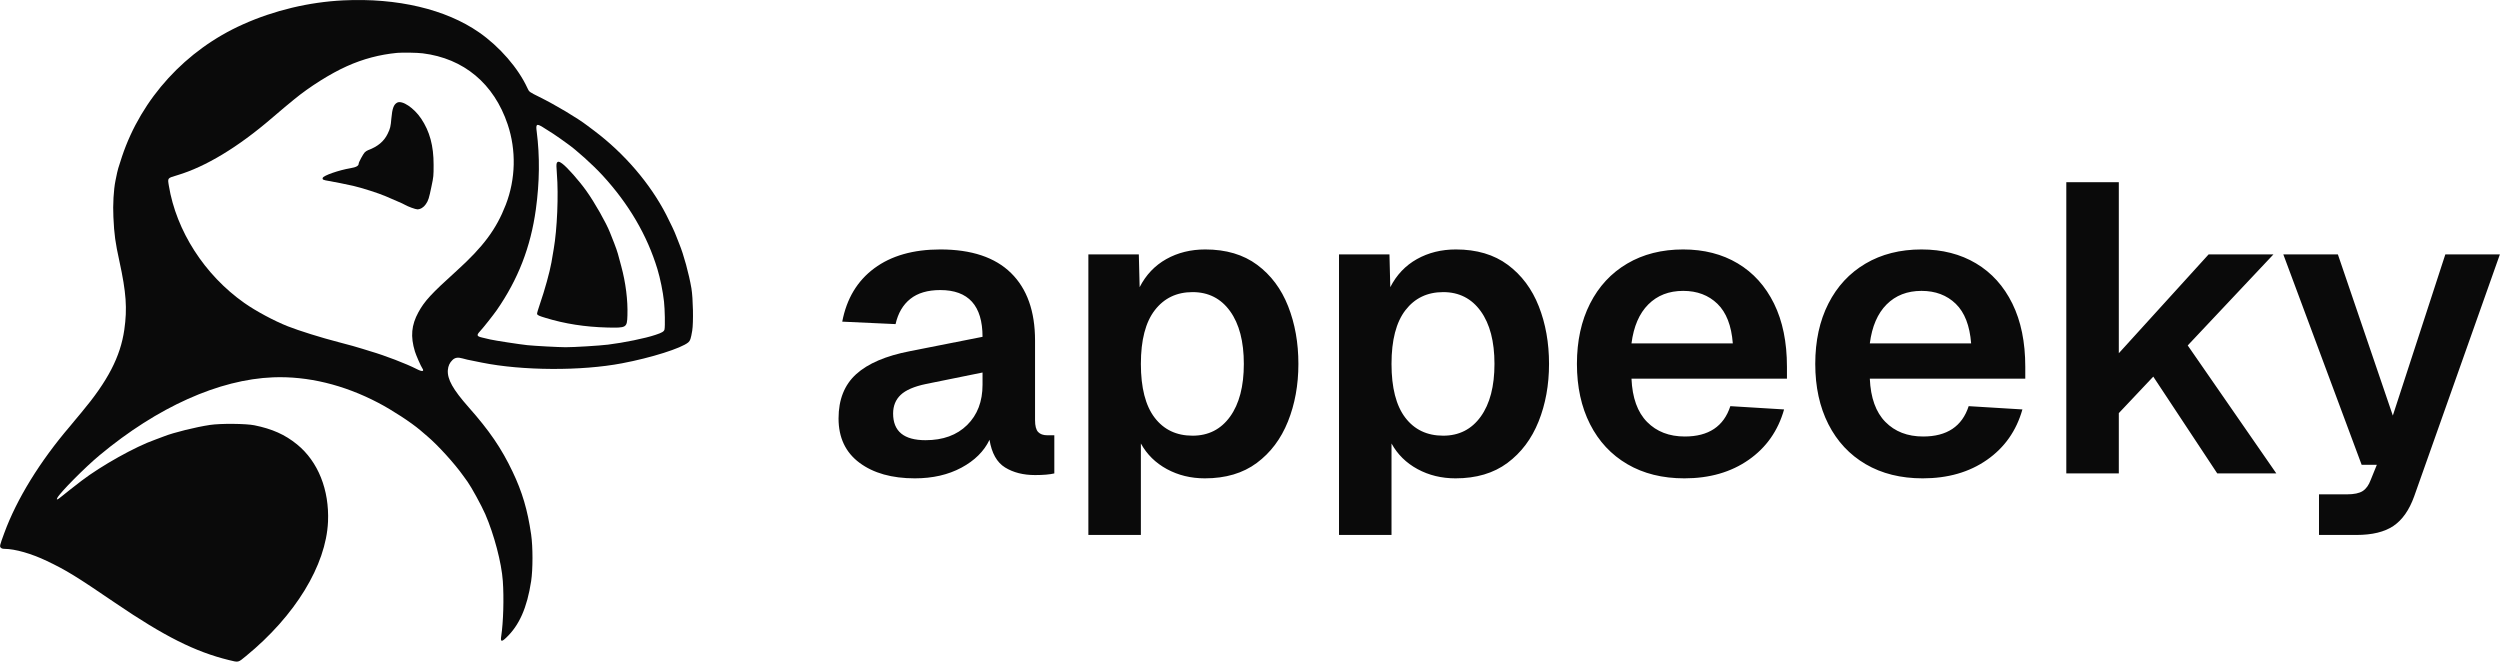
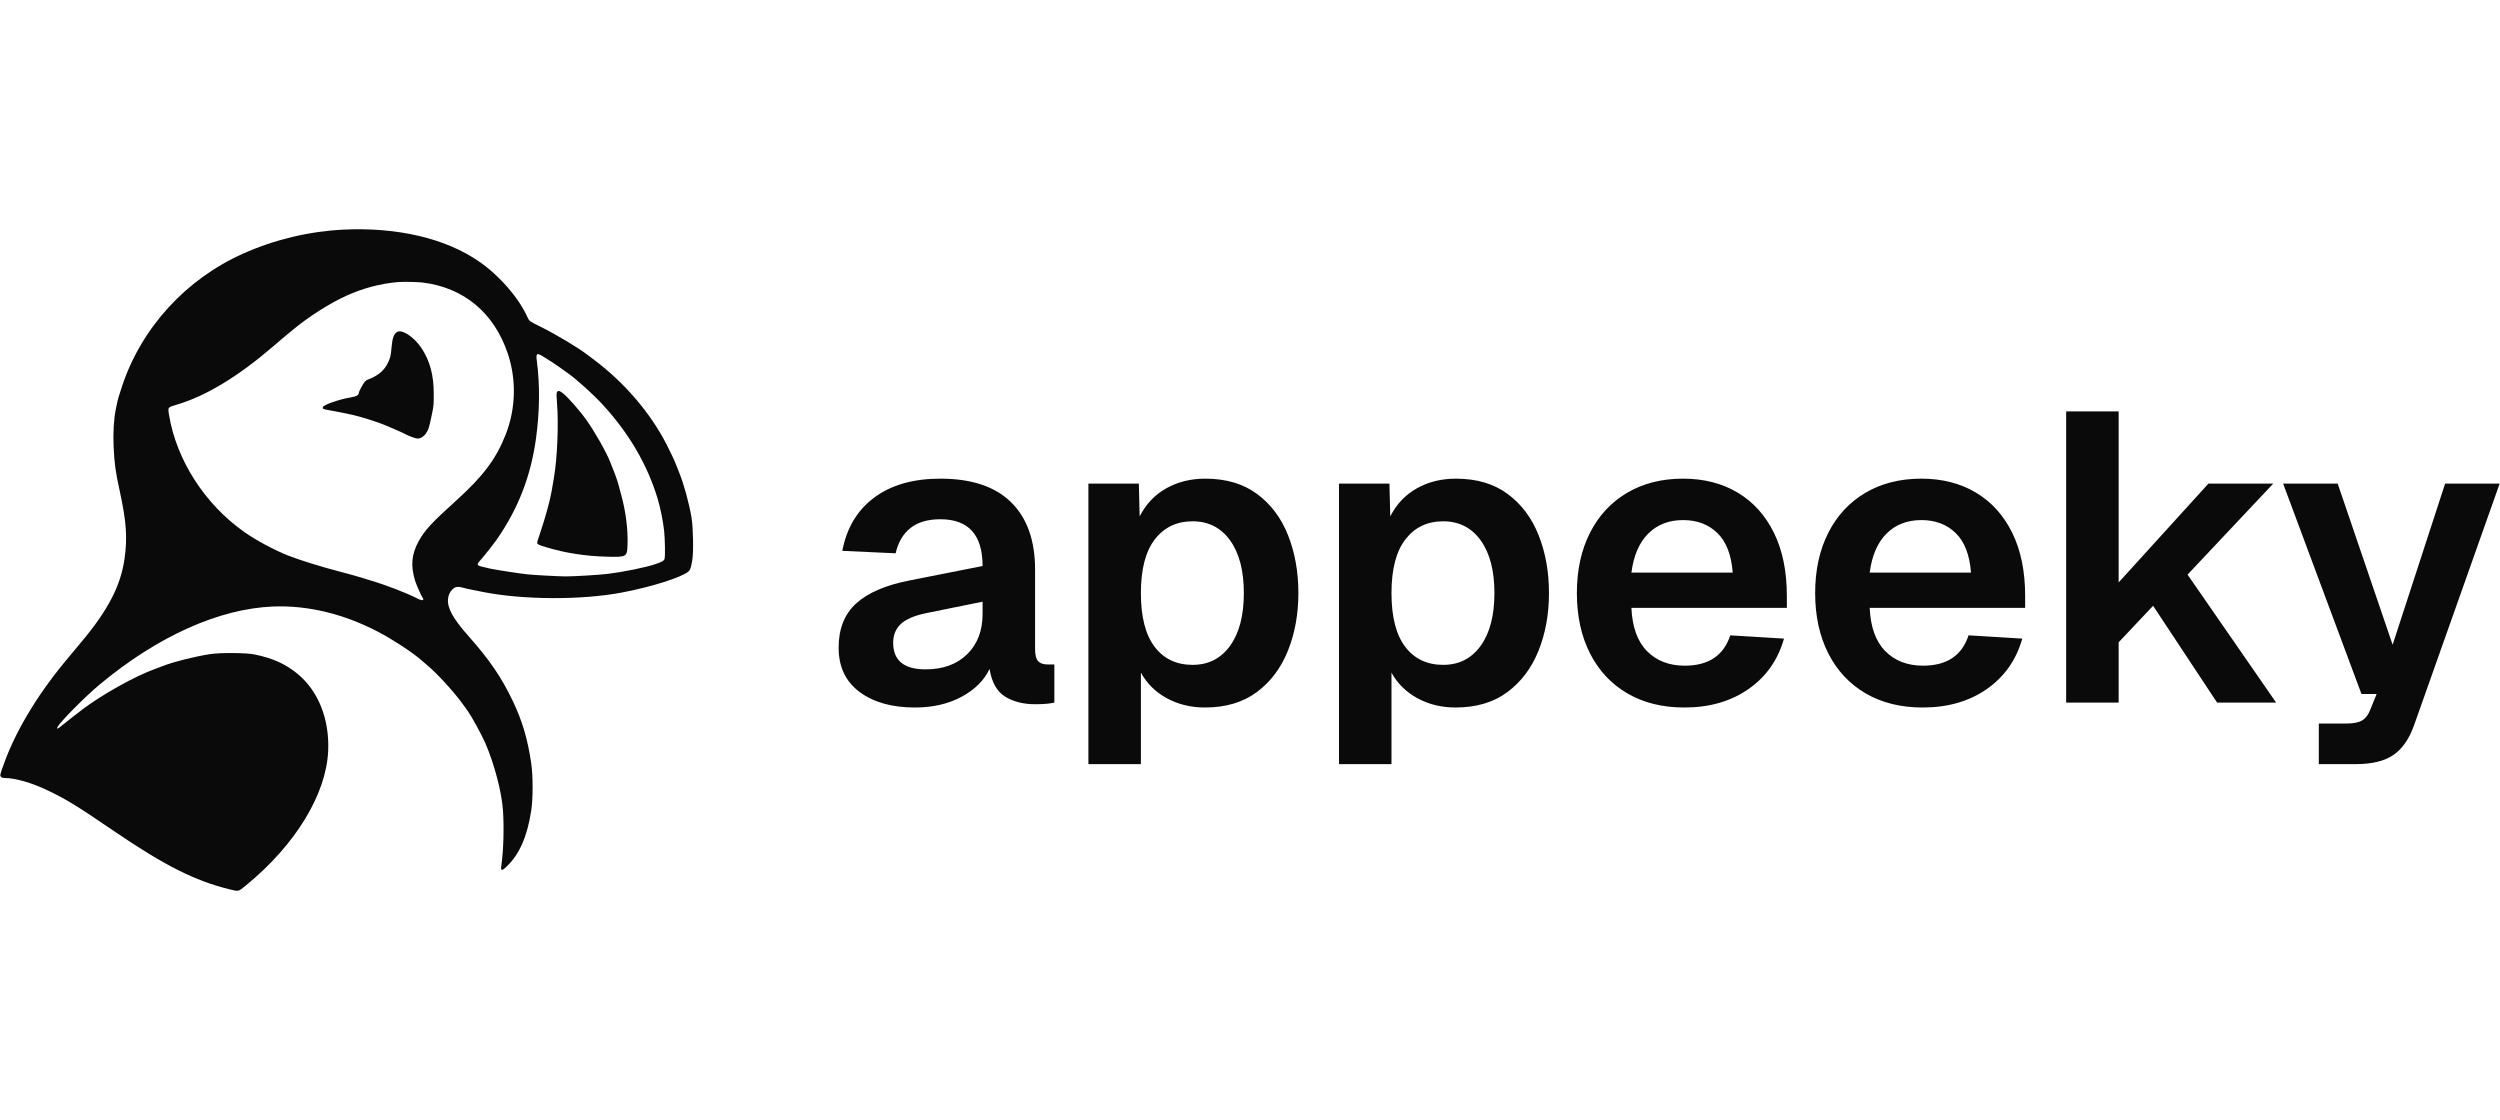
- <svg xmlns="http://www.w3.org/2000/svg" width="105.8" height="28" viewBox="0.78 0.57 4351.54 1151.73">
+ <svg xmlns="http://www.w3.org/2000/svg" width="62.5" height="28" viewBox="0.78 -398.57 4351.54 1950">
  <g transform="translate(0,1153) scale(0.1,-0.1)" fill="#0a0a0a" stroke="none">
    <path d="M5985 11518 c-597 -29 -1204 -173 -1750 -418 -995 -444 -1766 -1287 -2105 -2300 -27 -80 -56 -171 -65 -203 -16 -57 -20 -76 -49 -218 -32 -157 -47 -419 -36 -634 14 -306 33 -439 105 -770 118 -541 138 -820 85 -1190 -68 -471 -287 -893 -749 -1444 -53 -62 -107 -128 -121 -145 -13 -17 -47 -58 -75 -91 -523 -611 -928 -1268 -1145 -1861 -79 -215 -83 -231 -60 -254 14 -14 34 -20 67 -20 181 -1 469 -83 735 -211 340 -162 504 -263 1193 -732 852 -580 1389 -849 1976 -993 172 -42 156 -46 295 68 858 701 1396 1582 1430 2340 24 556 -173 1049 -540 1347 -209 170 -431 269 -741 332 -147 30 -591 34 -775 6 -247 -37 -637 -134 -795 -197 -44 -18 -116 -45 -160 -60 -343 -121 -931 -449 -1280 -715 -132 -101 -286 -223 -350 -275 -69 -58 -94 -66 -71 -22 48 93 484 533 736 742 1008 839 2079 1319 3020 1356 603 23 1228 -128 1830 -443 245 -128 574 -343 732 -478 25 -22 81 -69 123 -105 183 -155 475 -476 625 -688 25 -34 59 -82 76 -105 66 -92 243 -415 307 -562 154 -355 284 -847 306 -1165 21 -294 9 -716 -28 -960 -15 -98 5 -104 86 -27 228 215 364 522 435 985 31 206 31 597 0 812 -63 430 -155 742 -324 1095 -194 407 -401 710 -764 1120 -274 310 -374 489 -362 648 6 72 32 128 81 175 44 42 93 50 171 28 63 -18 59 -18 341 -74 706 -142 1730 -147 2438 -12 512 97 1032 262 1154 364 34 29 45 62 69 204 23 144 15 561 -14 737 -43 252 -135 589 -212 775 -17 41 -43 106 -57 145 -24 66 -93 211 -169 360 -280 544 -728 1067 -1254 1463 -52 39 -106 80 -120 90 -172 132 -552 358 -834 498 -178 88 -178 88 -208 153 -159 348 -484 723 -843 972 -579 403 -1425 602 -2360 557z m1380 -922 c715 -89 1240 -528 1478 -1236 152 -452 140 -953 -33 -1401 -165 -426 -392 -730 -855 -1149 -445 -402 -556 -523 -665 -720 -123 -225 -141 -423 -61 -685 20 -65 104 -257 127 -289 42 -60 1 -67 -98 -15 -180 92 -552 235 -803 308 -60 18 -121 37 -135 42 -48 17 -277 81 -430 120 -284 73 -679 196 -876 274 -235 93 -558 266 -757 407 -691 487 -1183 1254 -1312 2041 -22 136 -27 129 150 182 491 147 1056 488 1645 995 87 74 188 160 226 192 38 31 110 90 159 131 267 220 635 452 920 579 282 127 571 203 875 232 96 8 347 4 445 -8z m2088 -1284 c144 -89 246 -156 307 -201 36 -26 89 -64 117 -84 163 -114 450 -373 619 -557 456 -496 776 -1043 954 -1630 49 -162 96 -391 115 -567 15 -137 20 -424 9 -482 -8 -37 -42 -58 -158 -96 -177 -60 -551 -136 -826 -170 -159 -19 -586 -45 -738 -45 -114 0 -547 23 -667 36 -135 14 -562 80 -645 99 -36 9 -99 23 -140 33 -96 22 -102 41 -38 110 58 62 230 280 291 367 373 538 591 1101 681 1755 65 474 70 924 15 1352 -18 133 -3 145 104 80z" />
    <path d="M6920 9738 c-60 -32 -86 -102 -101 -273 -12 -144 -20 -178 -65 -270 -63 -131 -173 -223 -341 -285 -18 -7 -43 -23 -57 -37 -27 -27 -106 -173 -106 -196 0 -40 -43 -64 -145 -81 -201 -34 -468 -127 -481 -168 -9 -30 4 -37 107 -54 101 -17 279 -53 424 -85 148 -34 442 -128 565 -181 63 -28 157 -68 208 -90 51 -21 107 -47 125 -58 55 -32 186 -80 219 -80 52 0 110 35 146 89 44 64 56 101 99 310 36 169 37 184 37 376 1 331 -68 583 -217 805 -126 187 -330 323 -417 278z" />
    <path d="M9698 8685 c-8 -19 -8 -65 2 -188 30 -365 5 -963 -55 -1307 -14 -80 -32 -185 -40 -235 -29 -164 -117 -483 -200 -722 -30 -87 -53 -164 -50 -173 7 -23 33 -35 150 -70 333 -102 685 -157 1070 -167 339 -8 346 -4 353 211 9 261 -30 571 -108 858 -23 84 -50 182 -59 218 -10 36 -38 117 -63 180 -26 63 -58 147 -73 185 -66 169 -268 525 -411 725 -129 181 -338 417 -423 478 -53 39 -78 40 -93 7z" />
  </g>
  <path d="M1593.13 833.25L1593.13 833.25Q1533.15 833.25 1496.73 806.12Q1460.32 778.98 1460.32 729.00L1460.32 729.00Q1460.32 679.73 1491.02 651.88Q1521.73 624.03 1584.57 611.89L1584.57 611.89L1710.96 586.90Q1710.96 505.49 1637.41 505.49L1637.41 505.49Q1604.56 505.49 1585.28 520.85Q1566.00 536.20 1559.57 564.76L1559.57 564.76L1466.74 560.48Q1478.17 500.49 1522.44 467.65Q1566.71 434.80 1637.41 434.80L1637.41 434.80Q1718.81 434.80 1760.58 475.86Q1802.36 516.92 1802.36 593.32L1802.36 593.32L1802.36 731.85Q1802.36 746.85 1807.71 752.56Q1813.07 758.28 1823.78 758.28L1823.78 758.28L1835.92 758.28L1835.92 824.68Q1823.78 827.54 1802.36 827.54L1802.36 827.54Q1771.65 827.54 1750.23 814.33Q1728.81 801.12 1723.10 766.13L1723.10 766.13Q1708.81 796.12 1674.18 814.69Q1639.55 833.25 1593.13 833.25ZM1611.70 766.84L1611.70 766.84Q1657.40 766.84 1684.18 740.42Q1710.96 714.00 1710.96 670.44L1710.96 670.44L1710.96 649.02L1612.41 669.02Q1581.71 675.44 1568.50 687.94Q1555.29 700.44 1555.29 720.43L1555.29 720.43Q1555.29 766.84 1611.70 766.84ZM1986.59 931.80L1895.19 931.80L1895.19 443.37L1983.02 443.37L1984.45 500.49Q2000.87 468.36 2030.86 451.58Q2060.85 434.80 2098.70 434.80L2098.70 434.80Q2152.97 434.80 2189.03 461.58Q2225.09 488.36 2242.94 533.70Q2260.79 579.04 2260.79 634.03L2260.79 634.03Q2260.79 689.01 2242.58 734.35Q2224.38 779.70 2188.31 806.48Q2152.25 833.25 2097.98 833.25L2097.98 833.25Q2061.57 833.25 2031.93 817.19Q2002.30 801.12 1986.59 772.56L1986.59 772.56L1986.59 931.80ZM2076.56 758.99L2076.56 758.99Q2117.98 758.99 2141.90 725.78Q2165.82 692.58 2165.82 634.03L2165.82 634.03Q2165.82 575.47 2141.90 542.27Q2117.98 509.06 2076.56 509.06L2076.56 509.06Q2035.15 509.06 2010.87 540.48Q1986.59 571.90 1986.59 634.03L1986.59 634.03Q1986.59 696.15 2010.51 727.57Q2034.43 758.99 2076.56 758.99ZM2422.89 931.80L2331.49 931.80L2331.49 443.37L2419.32 443.37L2420.75 500.49Q2437.17 468.36 2467.16 451.58Q2497.15 434.80 2535.00 434.80L2535.00 434.80Q2589.27 434.80 2625.33 461.58Q2661.39 488.36 2679.24 533.70Q2697.09 579.04 2697.09 634.03L2697.09 634.03Q2697.09 689.01 2678.88 734.35Q2660.67 779.70 2624.61 806.48Q2588.55 833.25 2534.28 833.25L2534.28 833.25Q2497.87 833.25 2468.23 817.19Q2438.60 801.12 2422.89 772.56L2422.89 772.56L2422.89 931.80ZM2512.86 758.99L2512.86 758.99Q2554.28 758.99 2578.20 725.78Q2602.12 692.58 2602.12 634.03L2602.12 634.03Q2602.12 575.47 2578.20 542.27Q2554.28 509.06 2512.86 509.06L2512.86 509.06Q2471.44 509.06 2447.17 540.48Q2422.89 571.90 2422.89 634.03L2422.89 634.03Q2422.89 696.15 2446.81 727.57Q2470.73 758.99 2512.86 758.99ZM2932.74 833.25L2932.74 833.25Q2875.61 833.25 2833.48 808.62Q2791.35 783.98 2768.50 739.00Q2745.65 694.01 2745.65 634.03L2745.65 634.03Q2745.65 574.04 2768.50 529.06Q2791.35 484.07 2833.12 459.44Q2874.90 434.80 2930.59 434.80L2930.59 434.80Q2984.86 434.80 3025.57 459.08Q3066.27 483.36 3088.76 529.06Q3111.25 574.76 3111.25 639.03L3111.25 639.03L3111.25 659.73L2840.62 659.73Q2842.76 709.72 2867.76 735.07Q2892.75 760.42 2933.45 760.42L2933.45 760.42Q2995.57 760.42 3012.71 707.58L3012.71 707.58L3106.26 713.29Q3090.55 768.99 3044.49 801.12Q2998.43 833.25 2932.74 833.25ZM2840.62 598.32L2840.62 598.32L3017.00 598.32Q3013.43 551.91 2990.22 529.41Q2967.01 506.92 2930.59 506.92L2930.59 506.92Q2893.46 506.92 2869.90 530.49Q2846.33 554.05 2840.62 598.32ZM3347.61 833.25L3347.61 833.25Q3290.49 833.25 3248.36 808.62Q3206.23 783.98 3183.38 739.00Q3160.53 694.01 3160.53 634.03L3160.53 634.03Q3160.53 574.04 3183.38 529.06Q3206.23 484.07 3248.00 459.44Q3289.77 434.80 3345.47 434.80L3345.47 434.80Q3399.74 434.80 3440.44 459.08Q3481.14 483.36 3503.64 529.06Q3526.13 574.76 3526.13 639.03L3526.13 639.03L3526.13 659.73L3255.50 659.73Q3257.64 709.72 3282.63 735.07Q3307.62 760.42 3348.33 760.42L3348.33 760.42Q3410.45 760.42 3427.59 707.58L3427.59 707.58L3521.13 713.29Q3505.42 768.99 3459.37 801.12Q3413.31 833.25 3347.61 833.25ZM3255.50 598.32L3255.50 598.32L3431.87 598.32Q3428.30 551.91 3405.10 529.41Q3381.89 506.92 3345.47 506.92L3345.47 506.92Q3308.34 506.92 3284.77 530.49Q3261.21 554.05 3255.50 598.32ZM3688.94 824.68L3597.54 824.68L3597.54 317.69L3688.94 317.69L3688.94 615.46L3845.32 443.37L3958.15 443.37L3808.90 601.89L3963.14 824.68L3860.32 824.68L3748.92 656.16L3688.94 719.72L3688.94 824.68ZM4102.39 931.80L4037.41 931.80L4037.41 861.10L4085.96 861.10Q4104.53 861.10 4113.46 855.39Q4122.38 849.68 4127.38 836.11L4127.38 836.11L4138.09 809.69L4111.67 809.69L3975.28 443.37L4070.26 443.37L4165.94 724.00L4257.34 443.37L4352.31 443.37L4203.07 864.67Q4190.22 900.38 4167.01 916.09Q4143.80 931.80 4102.39 931.80L4102.39 931.80Z" fill="#0a0a0a" />
</svg>
